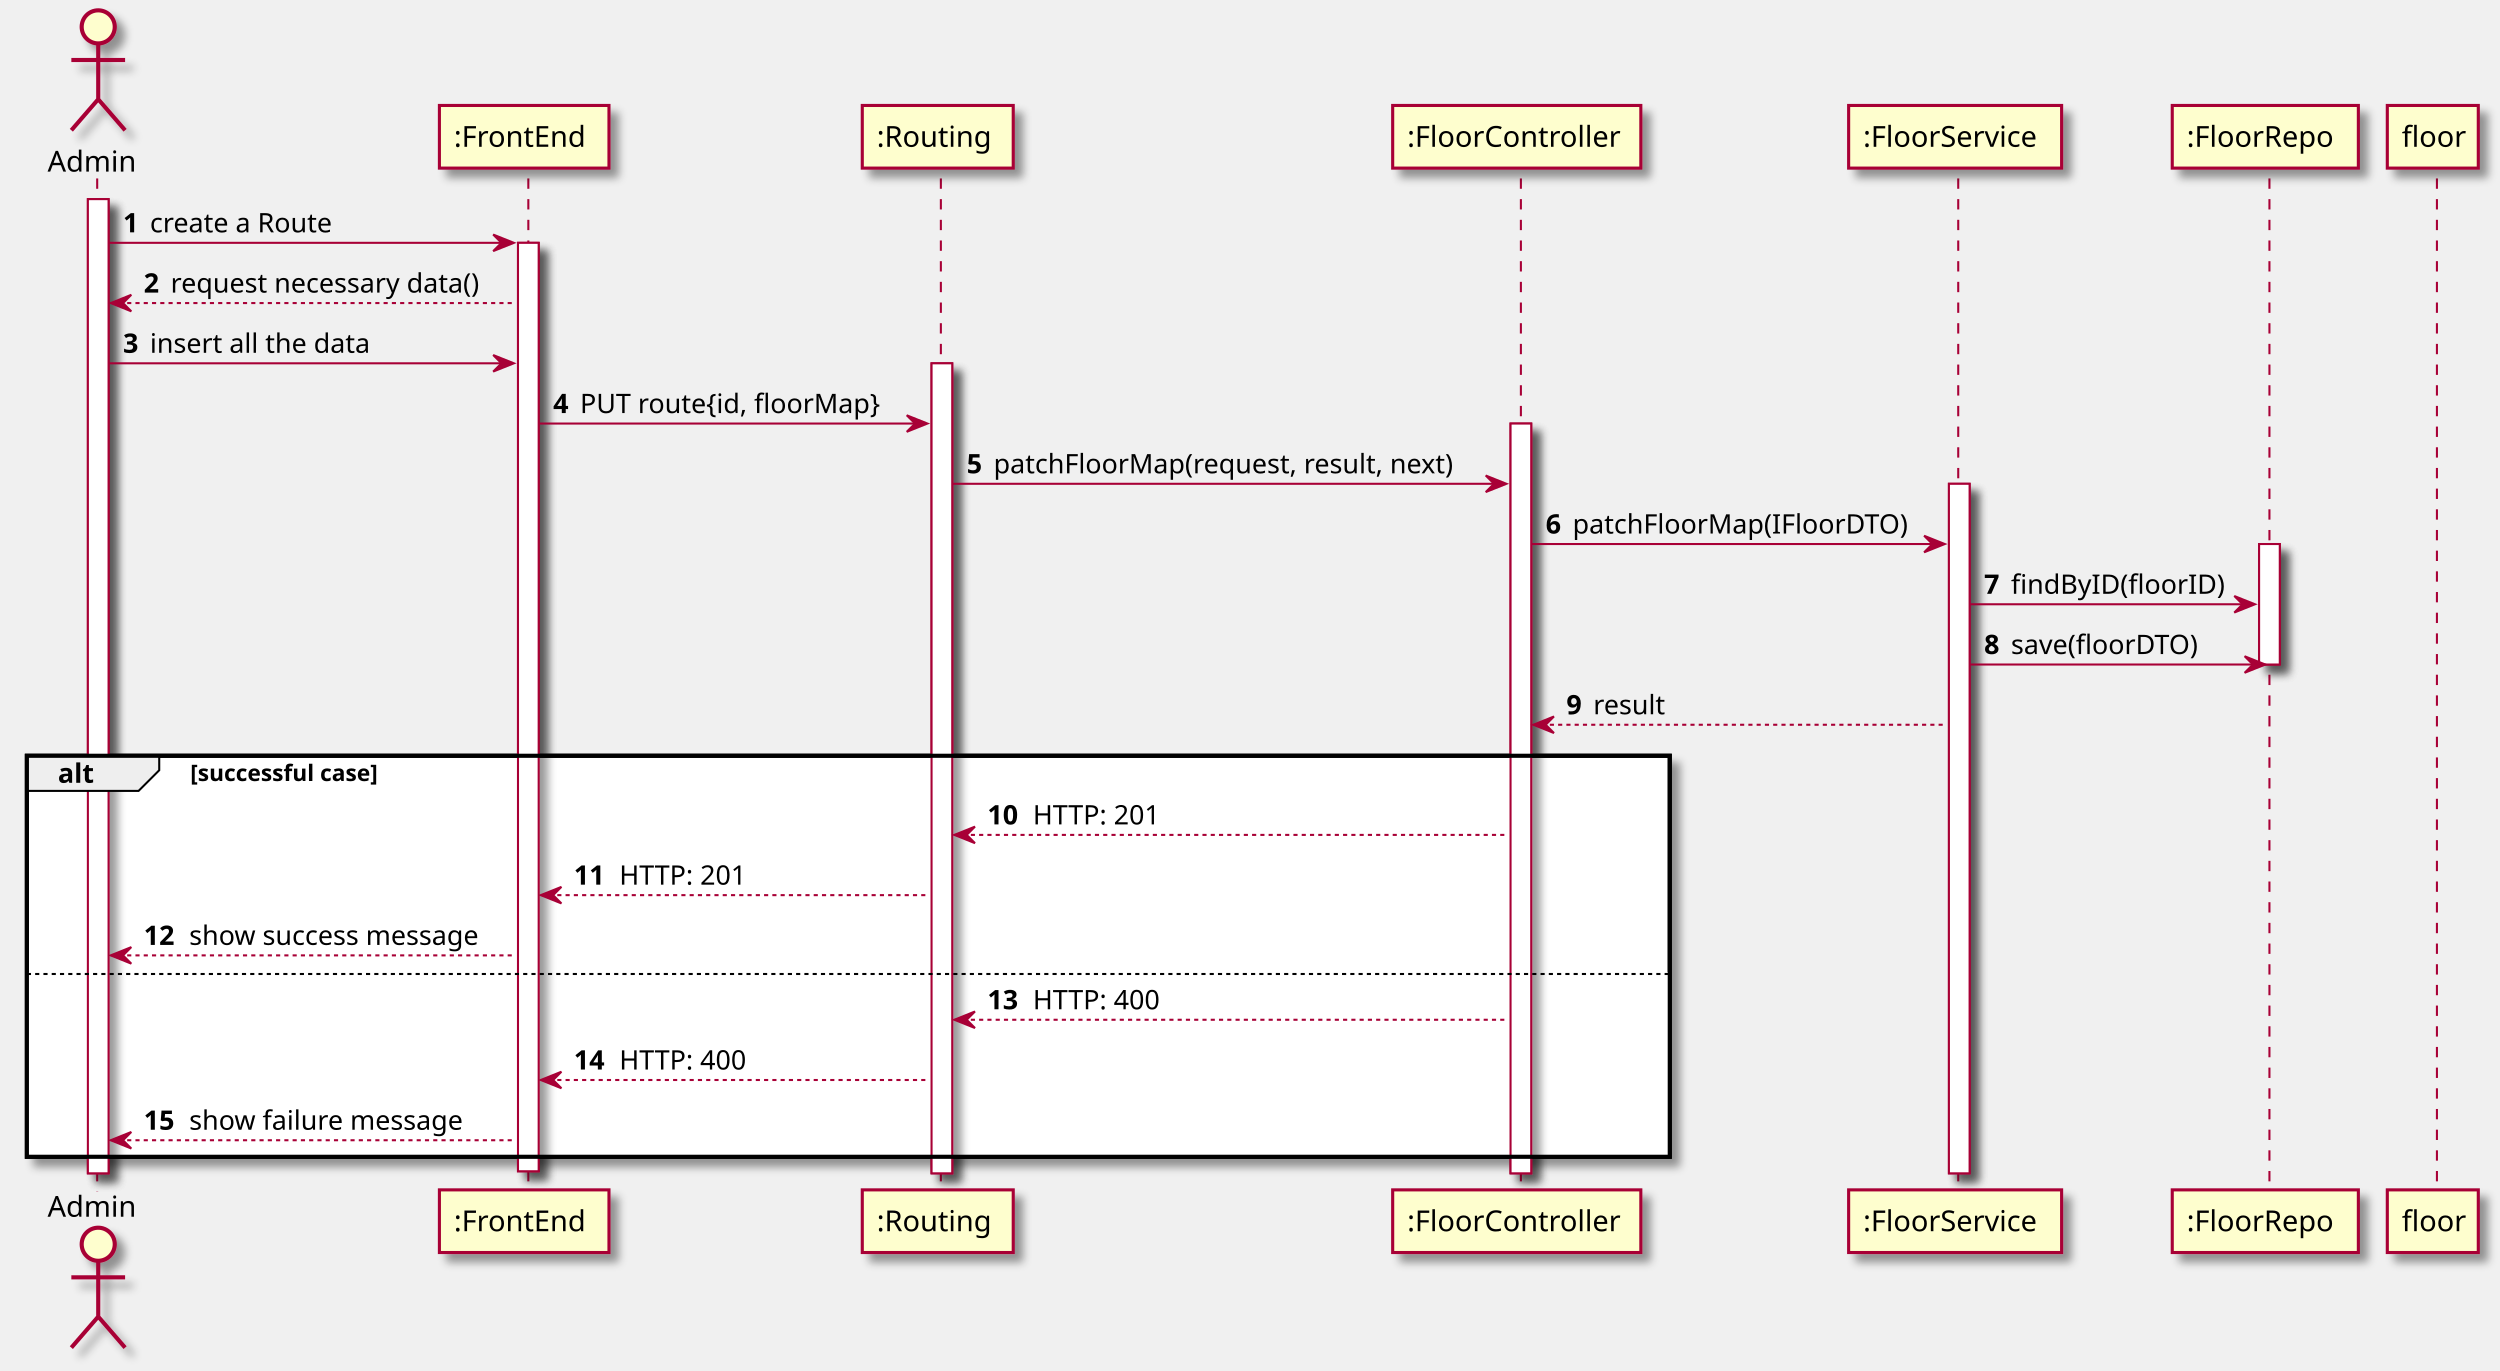
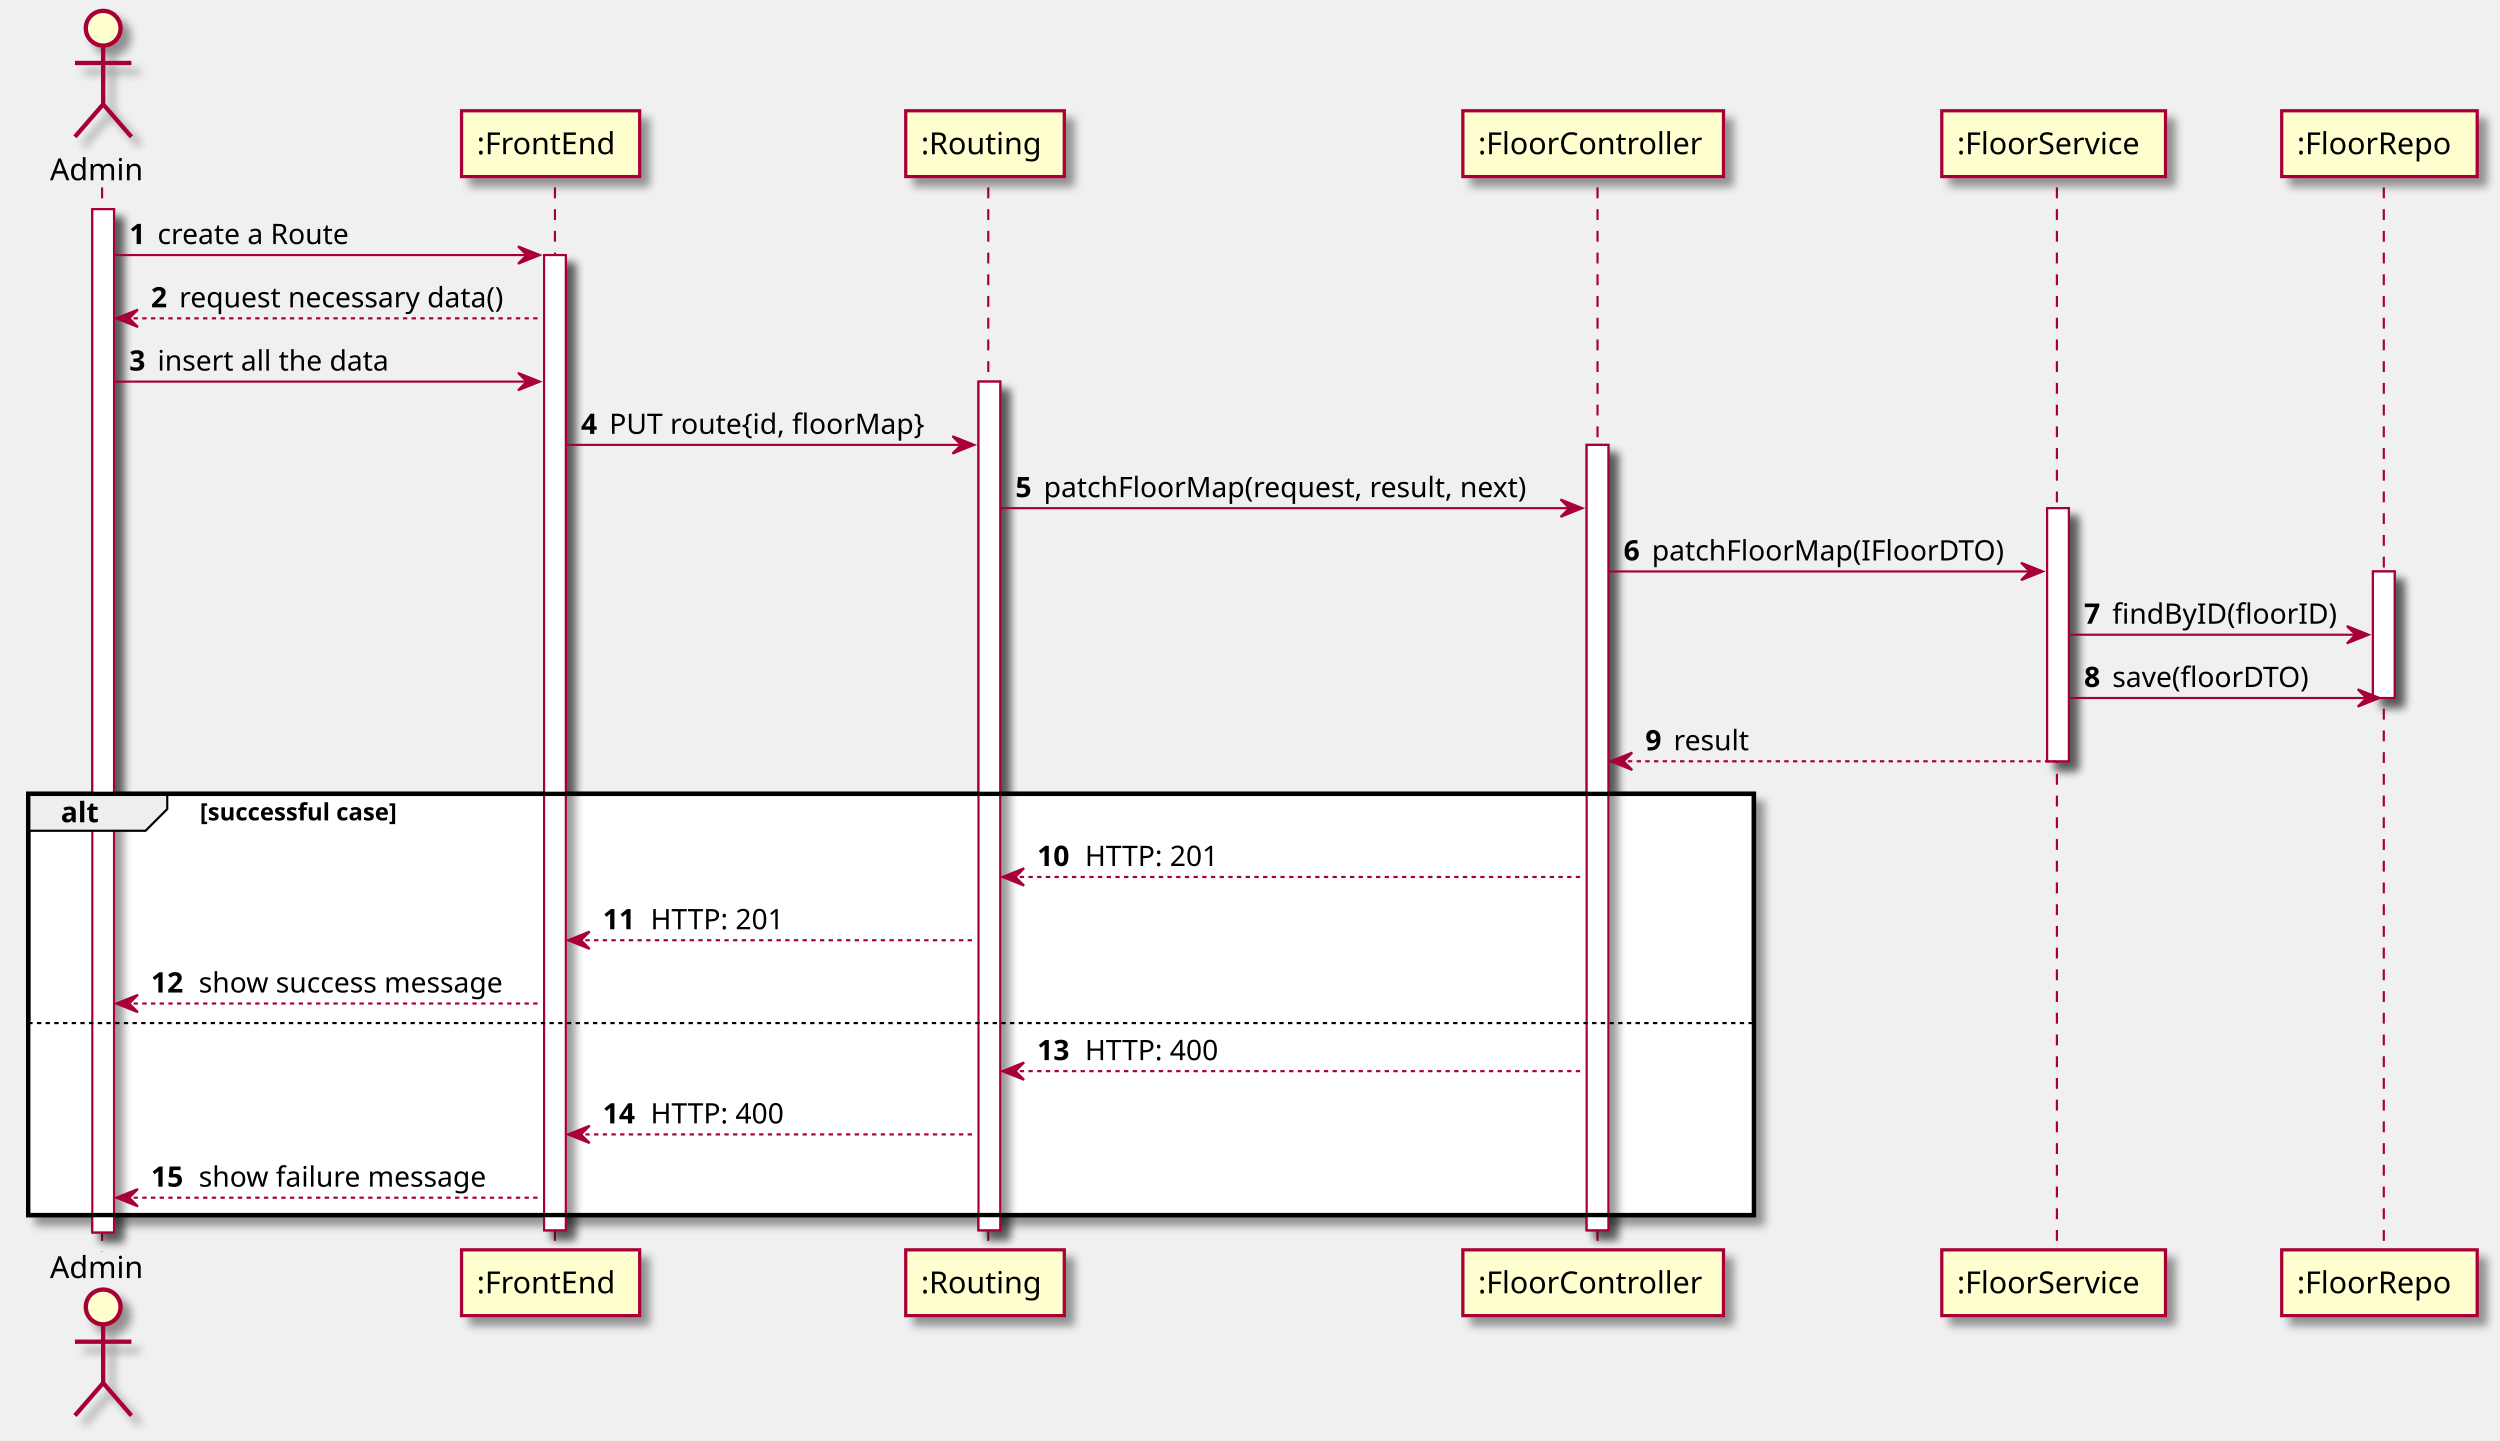
- <svg xmlns="http://www.w3.org/2000/svg" contentScriptType="application/ecmascript" contentStyleType="text/css" height="663px" preserveAspectRatio="none" style="width:1209px;height:663px;" version="1.1" viewBox="0 0 1209 663" width="1209px" zoomAndPan="magnify">
+ <svg xmlns="http://www.w3.org/2000/svg" contentScriptType="application/ecmascript" contentStyleType="text/css" height="663px" preserveAspectRatio="none" style="width:1151px;height:663px;" version="1.1" viewBox="0 0 1151 663" width="1151px" zoomAndPan="magnify">
  <defs>
-     <filter height="300%" id="fh0u909zimbij" width="300%" x="-1" y="-1">
+     <filter height="300%" id="f13odz5jk9gq8g" width="300%" x="-1" y="-1">
      <feGaussianBlur result="blurOut" stdDeviation="2.0" />
      <feColorMatrix in="blurOut" result="blurOut2" type="matrix" values="0 0 0 0 0 0 0 0 0 0 0 0 0 0 0 0 0 0 .4 0" />
      <feOffset dx="4.0" dy="4.0" in="blurOut2" result="blurOut3" />
      <feBlend in="SourceGraphic" in2="blurOut3" mode="normal" />
    </filter>
  </defs>
  <g>
-     <rect fill="#FFFFFF" filter="url(#fh0u909zimbij)" height="471.125" style="stroke: #A80036; stroke-width: 1.0;" width="10" x="42.5" y="96.297" />
-     <rect fill="#FFFFFF" filter="url(#fh0u909zimbij)" height="448.992" style="stroke: #A80036; stroke-width: 1.0;" width="10" x="250.5" y="117.43" />
-     <rect fill="#FFFFFF" filter="url(#fh0u909zimbij)" height="391.727" style="stroke: #A80036; stroke-width: 1.0;" width="10" x="450.5" y="175.695" />
-     <rect fill="#FFFFFF" filter="url(#fh0u909zimbij)" height="362.594" style="stroke: #A80036; stroke-width: 1.0;" width="10" x="730.5" y="204.828" />
-     <rect fill="#FFFFFF" filter="url(#fh0u909zimbij)" height="333.461" style="stroke: #A80036; stroke-width: 1.0;" width="10" x="942.5" y="233.961" />
-     <rect fill="#FFFFFF" filter="url(#fh0u909zimbij)" height="58.266" style="stroke: #A80036; stroke-width: 1.0;" width="10" x="1092.5" y="263.094" />
-     <rect fill="#FFFFFF" filter="url(#fh0u909zimbij)" height="193.93" style="stroke: #000000; stroke-width: 2.0;" width="794.5" x="13" y="365.492" />
+     <rect fill="#FFFFFF" filter="url(#f13odz5jk9gq8g)" height="471.125" style="stroke: #A80036; stroke-width: 1.0;" width="10" x="42.5" y="96.297" />
+     <rect fill="#FFFFFF" filter="url(#f13odz5jk9gq8g)" height="448.992" style="stroke: #A80036; stroke-width: 1.0;" width="10" x="250.5" y="117.43" />
+     <rect fill="#FFFFFF" filter="url(#f13odz5jk9gq8g)" height="390.727" style="stroke: #A80036; stroke-width: 1.0;" width="10" x="450.5" y="175.695" />
+     <rect fill="#FFFFFF" filter="url(#f13odz5jk9gq8g)" height="361.594" style="stroke: #A80036; stroke-width: 1.0;" width="10" x="730.5" y="204.828" />
+     <rect fill="#FFFFFF" filter="url(#f13odz5jk9gq8g)" height="116.531" style="stroke: #A80036; stroke-width: 1.0;" width="10" x="942.5" y="233.961" />
+     <rect fill="#FFFFFF" filter="url(#f13odz5jk9gq8g)" height="58.266" style="stroke: #A80036; stroke-width: 1.0;" width="10" x="1092.5" y="263.094" />
+     <rect fill="#FFFFFF" filter="url(#f13odz5jk9gq8g)" height="193.93" style="stroke: #000000; stroke-width: 2.0;" width="794.5" x="13" y="365.492" />
    <rect fill="#FFFFFF" height="89.398" style="stroke: none; stroke-width: 1.0;" width="794.5" x="13" y="470.023" />
    <line style="stroke: #A80036; stroke-width: 1.0; stroke-dasharray: 5.0,5.0;" x1="47" x2="47" y1="86.297" y2="576.422" />
    <line style="stroke: #A80036; stroke-width: 1.0; stroke-dasharray: 5.0,5.0;" x1="255.5" x2="255.5" y1="86.297" y2="576.422" />
    <line style="stroke: #A80036; stroke-width: 1.0; stroke-dasharray: 5.0,5.0;" x1="455" x2="455" y1="86.297" y2="576.422" />
    <line style="stroke: #A80036; stroke-width: 1.0; stroke-dasharray: 5.0,5.0;" x1="735.5" x2="735.5" y1="86.297" y2="576.422" />
    <line style="stroke: #A80036; stroke-width: 1.0; stroke-dasharray: 5.0,5.0;" x1="947" x2="947" y1="86.297" y2="576.422" />
    <line style="stroke: #A80036; stroke-width: 1.0; stroke-dasharray: 5.0,5.0;" x1="1097.5" x2="1097.5" y1="86.297" y2="576.422" />
-     <line style="stroke: #A80036; stroke-width: 1.0; stroke-dasharray: 5.0,5.0;" x1="1178.5" x2="1178.5" y1="86.297" y2="576.422" />
    <text fill="#000000" font-family="sans-serif" font-size="14" lengthAdjust="spacingAndGlyphs" textLength="43" x="23" y="82.995">Admin</text>
-     <ellipse cx="47.5" cy="13" fill="#FEFECE" filter="url(#fh0u909zimbij)" rx="8" ry="8" style="stroke: #A80036; stroke-width: 2.0;" />
-     <path d="M47.5,21 L47.5,48 M34.5,29 L60.5,29 M47.5,48 L34.5,63 M47.5,48 L60.5,63 " fill="none" filter="url(#fh0u909zimbij)" style="stroke: #A80036; stroke-width: 2.0;" />
+     <ellipse cx="47.5" cy="13" fill="#FEFECE" filter="url(#f13odz5jk9gq8g)" rx="8" ry="8" style="stroke: #A80036; stroke-width: 2.0;" />
+     <path d="M47.5,21 L47.5,48 M34.5,29 L60.5,29 M47.5,48 L34.5,63 M47.5,48 L60.5,63 " fill="none" filter="url(#f13odz5jk9gq8g)" style="stroke: #A80036; stroke-width: 2.0;" />
    <text fill="#000000" font-family="sans-serif" font-size="14" lengthAdjust="spacingAndGlyphs" textLength="43" x="23" y="588.417">Admin</text>
-     <ellipse cx="47.5" cy="601.719" fill="#FEFECE" filter="url(#fh0u909zimbij)" rx="8" ry="8" style="stroke: #A80036; stroke-width: 2.0;" />
-     <path d="M47.5,609.719 L47.5,636.719 M34.5,617.719 L60.5,617.719 M47.5,636.719 L34.5,651.719 M47.5,636.719 L60.5,651.719 " fill="none" filter="url(#fh0u909zimbij)" style="stroke: #A80036; stroke-width: 2.0;" />
-     <rect fill="#FEFECE" filter="url(#fh0u909zimbij)" height="30.297" style="stroke: #A80036; stroke-width: 1.5;" width="82" x="212.5" y="51" />
+     <ellipse cx="47.5" cy="601.719" fill="#FEFECE" filter="url(#f13odz5jk9gq8g)" rx="8" ry="8" style="stroke: #A80036; stroke-width: 2.0;" />
+     <path d="M47.5,609.719 L47.5,636.719 M34.5,617.719 L60.5,617.719 M47.5,636.719 L34.5,651.719 M47.5,636.719 L60.5,651.719 " fill="none" filter="url(#f13odz5jk9gq8g)" style="stroke: #A80036; stroke-width: 2.0;" />
+     <rect fill="#FEFECE" filter="url(#f13odz5jk9gq8g)" height="30.297" style="stroke: #A80036; stroke-width: 1.5;" width="82" x="212.5" y="51" />
    <text fill="#000000" font-family="sans-serif" font-size="14" lengthAdjust="spacingAndGlyphs" textLength="68" x="219.5" y="70.995">:FrontEnd</text>
-     <rect fill="#FEFECE" filter="url(#fh0u909zimbij)" height="30.297" style="stroke: #A80036; stroke-width: 1.5;" width="82" x="212.5" y="575.422" />
+     <rect fill="#FEFECE" filter="url(#f13odz5jk9gq8g)" height="30.297" style="stroke: #A80036; stroke-width: 1.5;" width="82" x="212.5" y="575.422" />
    <text fill="#000000" font-family="sans-serif" font-size="14" lengthAdjust="spacingAndGlyphs" textLength="68" x="219.5" y="595.417">:FrontEnd</text>
-     <rect fill="#FEFECE" filter="url(#fh0u909zimbij)" height="30.297" style="stroke: #A80036; stroke-width: 1.5;" width="73" x="417" y="51" />
+     <rect fill="#FEFECE" filter="url(#f13odz5jk9gq8g)" height="30.297" style="stroke: #A80036; stroke-width: 1.5;" width="73" x="417" y="51" />
    <text fill="#000000" font-family="sans-serif" font-size="14" lengthAdjust="spacingAndGlyphs" textLength="59" x="424" y="70.995">:Routing</text>
-     <rect fill="#FEFECE" filter="url(#fh0u909zimbij)" height="30.297" style="stroke: #A80036; stroke-width: 1.5;" width="73" x="417" y="575.422" />
+     <rect fill="#FEFECE" filter="url(#f13odz5jk9gq8g)" height="30.297" style="stroke: #A80036; stroke-width: 1.5;" width="73" x="417" y="575.422" />
    <text fill="#000000" font-family="sans-serif" font-size="14" lengthAdjust="spacingAndGlyphs" textLength="59" x="424" y="595.417">:Routing</text>
-     <rect fill="#FEFECE" filter="url(#fh0u909zimbij)" height="30.297" style="stroke: #A80036; stroke-width: 1.5;" width="120" x="673.5" y="51" />
+     <rect fill="#FEFECE" filter="url(#f13odz5jk9gq8g)" height="30.297" style="stroke: #A80036; stroke-width: 1.5;" width="120" x="673.5" y="51" />
    <text fill="#000000" font-family="sans-serif" font-size="14" lengthAdjust="spacingAndGlyphs" textLength="106" x="680.5" y="70.995">:FloorController</text>
-     <rect fill="#FEFECE" filter="url(#fh0u909zimbij)" height="30.297" style="stroke: #A80036; stroke-width: 1.5;" width="120" x="673.5" y="575.422" />
+     <rect fill="#FEFECE" filter="url(#f13odz5jk9gq8g)" height="30.297" style="stroke: #A80036; stroke-width: 1.5;" width="120" x="673.5" y="575.422" />
    <text fill="#000000" font-family="sans-serif" font-size="14" lengthAdjust="spacingAndGlyphs" textLength="106" x="680.5" y="595.417">:FloorController</text>
-     <rect fill="#FEFECE" filter="url(#fh0u909zimbij)" height="30.297" style="stroke: #A80036; stroke-width: 1.5;" width="103" x="894" y="51" />
+     <rect fill="#FEFECE" filter="url(#f13odz5jk9gq8g)" height="30.297" style="stroke: #A80036; stroke-width: 1.5;" width="103" x="894" y="51" />
    <text fill="#000000" font-family="sans-serif" font-size="14" lengthAdjust="spacingAndGlyphs" textLength="89" x="901" y="70.995">:FloorService</text>
-     <rect fill="#FEFECE" filter="url(#fh0u909zimbij)" height="30.297" style="stroke: #A80036; stroke-width: 1.5;" width="103" x="894" y="575.422" />
+     <rect fill="#FEFECE" filter="url(#f13odz5jk9gq8g)" height="30.297" style="stroke: #A80036; stroke-width: 1.5;" width="103" x="894" y="575.422" />
    <text fill="#000000" font-family="sans-serif" font-size="14" lengthAdjust="spacingAndGlyphs" textLength="89" x="901" y="595.417">:FloorService</text>
-     <rect fill="#FEFECE" filter="url(#fh0u909zimbij)" height="30.297" style="stroke: #A80036; stroke-width: 1.5;" width="90" x="1050.5" y="51" />
+     <rect fill="#FEFECE" filter="url(#f13odz5jk9gq8g)" height="30.297" style="stroke: #A80036; stroke-width: 1.5;" width="90" x="1050.5" y="51" />
    <text fill="#000000" font-family="sans-serif" font-size="14" lengthAdjust="spacingAndGlyphs" textLength="76" x="1057.5" y="70.995">:FloorRepo</text>
-     <rect fill="#FEFECE" filter="url(#fh0u909zimbij)" height="30.297" style="stroke: #A80036; stroke-width: 1.5;" width="90" x="1050.5" y="575.422" />
+     <rect fill="#FEFECE" filter="url(#f13odz5jk9gq8g)" height="30.297" style="stroke: #A80036; stroke-width: 1.5;" width="90" x="1050.5" y="575.422" />
    <text fill="#000000" font-family="sans-serif" font-size="14" lengthAdjust="spacingAndGlyphs" textLength="76" x="1057.5" y="595.417">:FloorRepo</text>
-     <rect fill="#FEFECE" filter="url(#fh0u909zimbij)" height="30.297" style="stroke: #A80036; stroke-width: 1.5;" width="44" x="1154.5" y="51" />
-     <text fill="#000000" font-family="sans-serif" font-size="14" lengthAdjust="spacingAndGlyphs" textLength="30" x="1161.5" y="70.995">floor</text>
-     <rect fill="#FEFECE" filter="url(#fh0u909zimbij)" height="30.297" style="stroke: #A80036; stroke-width: 1.5;" width="44" x="1154.5" y="575.422" />
-     <text fill="#000000" font-family="sans-serif" font-size="14" lengthAdjust="spacingAndGlyphs" textLength="30" x="1161.5" y="595.417">floor</text>
-     <rect fill="#FFFFFF" filter="url(#fh0u909zimbij)" height="471.125" style="stroke: #A80036; stroke-width: 1.0;" width="10" x="42.5" y="96.297" />
-     <rect fill="#FFFFFF" filter="url(#fh0u909zimbij)" height="448.992" style="stroke: #A80036; stroke-width: 1.0;" width="10" x="250.5" y="117.43" />
-     <rect fill="#FFFFFF" filter="url(#fh0u909zimbij)" height="391.727" style="stroke: #A80036; stroke-width: 1.0;" width="10" x="450.5" y="175.695" />
-     <rect fill="#FFFFFF" filter="url(#fh0u909zimbij)" height="362.594" style="stroke: #A80036; stroke-width: 1.0;" width="10" x="730.5" y="204.828" />
-     <rect fill="#FFFFFF" filter="url(#fh0u909zimbij)" height="333.461" style="stroke: #A80036; stroke-width: 1.0;" width="10" x="942.5" y="233.961" />
-     <rect fill="#FFFFFF" filter="url(#fh0u909zimbij)" height="58.266" style="stroke: #A80036; stroke-width: 1.0;" width="10" x="1092.5" y="263.094" />
+     <rect fill="#FFFFFF" filter="url(#f13odz5jk9gq8g)" height="471.125" style="stroke: #A80036; stroke-width: 1.0;" width="10" x="42.5" y="96.297" />
+     <rect fill="#FFFFFF" filter="url(#f13odz5jk9gq8g)" height="448.992" style="stroke: #A80036; stroke-width: 1.0;" width="10" x="250.5" y="117.43" />
+     <rect fill="#FFFFFF" filter="url(#f13odz5jk9gq8g)" height="390.727" style="stroke: #A80036; stroke-width: 1.0;" width="10" x="450.5" y="175.695" />
+     <rect fill="#FFFFFF" filter="url(#f13odz5jk9gq8g)" height="361.594" style="stroke: #A80036; stroke-width: 1.0;" width="10" x="730.5" y="204.828" />
+     <rect fill="#FFFFFF" filter="url(#f13odz5jk9gq8g)" height="116.531" style="stroke: #A80036; stroke-width: 1.0;" width="10" x="942.5" y="233.961" />
+     <rect fill="#FFFFFF" filter="url(#f13odz5jk9gq8g)" height="58.266" style="stroke: #A80036; stroke-width: 1.0;" width="10" x="1092.5" y="263.094" />
    <polygon fill="#A80036" points="238.5,113.43,248.5,117.43,238.5,121.43,242.5,117.43" style="stroke: #A80036; stroke-width: 1.0;" />
    <line style="stroke: #A80036; stroke-width: 1.0;" x1="52.5" x2="244.5" y1="117.43" y2="117.43" />
    <text fill="#000000" font-family="sans-serif" font-size="13" font-weight="bold" lengthAdjust="spacingAndGlyphs" textLength="9" x="59.5" y="112.364">1</text>
    <text fill="#000000" font-family="sans-serif" font-size="13" lengthAdjust="spacingAndGlyphs" textLength="94" x="72.5" y="112.364">create a Route</text>
    <polygon fill="#A80036" points="63.5,142.562,53.5,146.562,63.5,150.562,59.5,146.562" style="stroke: #A80036; stroke-width: 1.0;" />
    <line style="stroke: #A80036; stroke-width: 1.0; stroke-dasharray: 2.0,2.0;" x1="57.5" x2="249.5" y1="146.562" y2="146.562" />
    <text fill="#000000" font-family="sans-serif" font-size="13" font-weight="bold" lengthAdjust="spacingAndGlyphs" textLength="9" x="69.5" y="141.497">2</text>
    <text fill="#000000" font-family="sans-serif" font-size="13" lengthAdjust="spacingAndGlyphs" textLength="161" x="82.5" y="141.497">request necessary data()</text>
    <polygon fill="#A80036" points="238.5,171.695,248.5,175.695,238.5,179.695,242.5,175.695" style="stroke: #A80036; stroke-width: 1.0;" />
    <line style="stroke: #A80036; stroke-width: 1.0;" x1="52.5" x2="244.5" y1="175.695" y2="175.695" />
    <text fill="#000000" font-family="sans-serif" font-size="13" font-weight="bold" lengthAdjust="spacingAndGlyphs" textLength="9" x="59.5" y="170.629">3</text>
    <text fill="#000000" font-family="sans-serif" font-size="13" lengthAdjust="spacingAndGlyphs" textLength="112" x="72.5" y="170.629">insert all the data</text>
    <polygon fill="#A80036" points="438.5,200.828,448.5,204.828,438.5,208.828,442.5,204.828" style="stroke: #A80036; stroke-width: 1.0;" />
    <line style="stroke: #A80036; stroke-width: 1.0;" x1="260.5" x2="444.5" y1="204.828" y2="204.828" />
    <text fill="#000000" font-family="sans-serif" font-size="13" font-weight="bold" lengthAdjust="spacingAndGlyphs" textLength="9" x="267.5" y="199.762">4</text>
    <text fill="#000000" font-family="sans-serif" font-size="13" lengthAdjust="spacingAndGlyphs" textLength="153" x="280.5" y="199.762">PUT route{id, floorMap}</text>
    <polygon fill="#A80036" points="718.5,229.961,728.5,233.961,718.5,237.961,722.5,233.961" style="stroke: #A80036; stroke-width: 1.0;" />
    <line style="stroke: #A80036; stroke-width: 1.0;" x1="460.5" x2="724.5" y1="233.961" y2="233.961" />
    <text fill="#000000" font-family="sans-serif" font-size="13" font-weight="bold" lengthAdjust="spacingAndGlyphs" textLength="9" x="467.5" y="228.895">5</text>
    <text fill="#000000" font-family="sans-serif" font-size="13" lengthAdjust="spacingAndGlyphs" textLength="233" x="480.5" y="228.895">patchFloorMap(request, result, next)</text>
    <polygon fill="#A80036" points="930.5,259.094,940.5,263.094,930.5,267.094,934.5,263.094" style="stroke: #A80036; stroke-width: 1.0;" />
    <line style="stroke: #A80036; stroke-width: 1.0;" x1="740.5" x2="936.5" y1="263.094" y2="263.094" />
    <text fill="#000000" font-family="sans-serif" font-size="13" font-weight="bold" lengthAdjust="spacingAndGlyphs" textLength="9" x="747.5" y="258.028">6</text>
    <text fill="#000000" font-family="sans-serif" font-size="13" lengthAdjust="spacingAndGlyphs" textLength="165" x="760.5" y="258.028">patchFloorMap(IFloorDTO)</text>
    <polygon fill="#A80036" points="1080.5,288.227,1090.5,292.227,1080.5,296.227,1084.5,292.227" style="stroke: #A80036; stroke-width: 1.0;" />
    <line style="stroke: #A80036; stroke-width: 1.0;" x1="952.5" x2="1086.5" y1="292.227" y2="292.227" />
    <text fill="#000000" font-family="sans-serif" font-size="13" font-weight="bold" lengthAdjust="spacingAndGlyphs" textLength="9" x="959.5" y="287.161">7</text>
    <text fill="#000000" font-family="sans-serif" font-size="13" lengthAdjust="spacingAndGlyphs" textLength="103" x="972.5" y="287.161">findByID(floorID)</text>
    <polygon fill="#A80036" points="1085.5,317.359,1095.5,321.359,1085.5,325.359,1089.5,321.359" style="stroke: #A80036; stroke-width: 1.0;" />
    <line style="stroke: #A80036; stroke-width: 1.0;" x1="952.5" x2="1091.5" y1="321.359" y2="321.359" />
    <text fill="#000000" font-family="sans-serif" font-size="13" font-weight="bold" lengthAdjust="spacingAndGlyphs" textLength="9" x="959.5" y="316.293">8</text>
    <text fill="#000000" font-family="sans-serif" font-size="13" lengthAdjust="spacingAndGlyphs" textLength="95" x="972.5" y="316.293">save(floorDTO)</text>
    <polygon fill="#A80036" points="751.5,346.492,741.5,350.492,751.5,354.492,747.5,350.492" style="stroke: #A80036; stroke-width: 1.0;" />
-     <line style="stroke: #A80036; stroke-width: 1.0; stroke-dasharray: 2.0,2.0;" x1="745.5" x2="941.5" y1="350.492" y2="350.492" />
+     <line style="stroke: #A80036; stroke-width: 1.0; stroke-dasharray: 2.0,2.0;" x1="745.5" x2="946.5" y1="350.492" y2="350.492" />
    <text fill="#000000" font-family="sans-serif" font-size="13" font-weight="bold" lengthAdjust="spacingAndGlyphs" textLength="9" x="757.5" y="345.426">9</text>
    <text fill="#000000" font-family="sans-serif" font-size="13" lengthAdjust="spacingAndGlyphs" textLength="36" x="770.5" y="345.426">result</text>
    <path d="M13,365.492 L77,365.492 L77,372.492 L67,382.492 L13,382.492 L13,365.492 " fill="#EEEEEE" style="stroke: #000000; stroke-width: 1.0;" />
    <rect fill="none" height="193.93" style="stroke: #000000; stroke-width: 2.0;" width="794.5" x="13" y="365.492" />
    <text fill="#000000" font-family="sans-serif" font-size="13" font-weight="bold" lengthAdjust="spacingAndGlyphs" textLength="19" x="28" y="378.559">alt</text>
    <text fill="#000000" font-family="sans-serif" font-size="11" font-weight="bold" lengthAdjust="spacingAndGlyphs" textLength="112" x="92" y="377.703">[successful case]</text>
    <polygon fill="#A80036" points="471.5,399.758,461.5,403.758,471.5,407.758,467.5,403.758" style="stroke: #A80036; stroke-width: 1.0;" />
    <line style="stroke: #A80036; stroke-width: 1.0; stroke-dasharray: 2.0,2.0;" x1="465.5" x2="729.5" y1="403.758" y2="403.758" />
    <text fill="#000000" font-family="sans-serif" font-size="13" font-weight="bold" lengthAdjust="spacingAndGlyphs" textLength="18" x="477.5" y="398.692">10</text>
    <text fill="#000000" font-family="sans-serif" font-size="13" lengthAdjust="spacingAndGlyphs" textLength="64" x="499.5" y="398.692">HTTP: 201</text>
    <polygon fill="#A80036" points="271.5,428.891,261.5,432.891,271.5,436.891,267.5,432.891" style="stroke: #A80036; stroke-width: 1.0;" />
    <line style="stroke: #A80036; stroke-width: 1.0; stroke-dasharray: 2.0,2.0;" x1="265.5" x2="449.5" y1="432.891" y2="432.891" />
    <text fill="#000000" font-family="sans-serif" font-size="13" font-weight="bold" lengthAdjust="spacingAndGlyphs" textLength="18" x="277.5" y="427.825">11</text>
    <text fill="#000000" font-family="sans-serif" font-size="13" lengthAdjust="spacingAndGlyphs" textLength="64" x="299.5" y="427.825">HTTP: 201</text>
    <polygon fill="#A80036" points="63.5,458.023,53.5,462.023,63.5,466.023,59.5,462.023" style="stroke: #A80036; stroke-width: 1.0;" />
    <line style="stroke: #A80036; stroke-width: 1.0; stroke-dasharray: 2.0,2.0;" x1="57.5" x2="249.5" y1="462.023" y2="462.023" />
    <text fill="#000000" font-family="sans-serif" font-size="13" font-weight="bold" lengthAdjust="spacingAndGlyphs" textLength="18" x="69.5" y="456.957">12</text>
    <text fill="#000000" font-family="sans-serif" font-size="13" lengthAdjust="spacingAndGlyphs" textLength="150" x="91.5" y="456.957">show success message</text>
    <line style="stroke: #000000; stroke-width: 1.0; stroke-dasharray: 2.0,2.0;" x1="13" x2="807.5" y1="471.023" y2="471.023" />
    <polygon fill="#A80036" points="471.5,489.156,461.5,493.156,471.5,497.156,467.5,493.156" style="stroke: #A80036; stroke-width: 1.0;" />
    <line style="stroke: #A80036; stroke-width: 1.0; stroke-dasharray: 2.0,2.0;" x1="465.5" x2="729.5" y1="493.156" y2="493.156" />
    <text fill="#000000" font-family="sans-serif" font-size="13" font-weight="bold" lengthAdjust="spacingAndGlyphs" textLength="18" x="477.5" y="488.09">13</text>
    <text fill="#000000" font-family="sans-serif" font-size="13" lengthAdjust="spacingAndGlyphs" textLength="64" x="499.5" y="488.09">HTTP: 400</text>
    <polygon fill="#A80036" points="271.5,518.289,261.5,522.289,271.5,526.289,267.5,522.289" style="stroke: #A80036; stroke-width: 1.0;" />
    <line style="stroke: #A80036; stroke-width: 1.0; stroke-dasharray: 2.0,2.0;" x1="265.5" x2="449.5" y1="522.289" y2="522.289" />
    <text fill="#000000" font-family="sans-serif" font-size="13" font-weight="bold" lengthAdjust="spacingAndGlyphs" textLength="18" x="277.5" y="517.223">14</text>
    <text fill="#000000" font-family="sans-serif" font-size="13" lengthAdjust="spacingAndGlyphs" textLength="64" x="299.5" y="517.223">HTTP: 400</text>
    <polygon fill="#A80036" points="63.5,547.422,53.5,551.422,63.5,555.422,59.5,551.422" style="stroke: #A80036; stroke-width: 1.0;" />
    <line style="stroke: #A80036; stroke-width: 1.0; stroke-dasharray: 2.0,2.0;" x1="57.5" x2="249.5" y1="551.422" y2="551.422" />
    <text fill="#000000" font-family="sans-serif" font-size="13" font-weight="bold" lengthAdjust="spacingAndGlyphs" textLength="18" x="69.5" y="546.356">15</text>
    <text fill="#000000" font-family="sans-serif" font-size="13" lengthAdjust="spacingAndGlyphs" textLength="138" x="91.5" y="546.356">show failure message</text>
  </g>
</svg>
